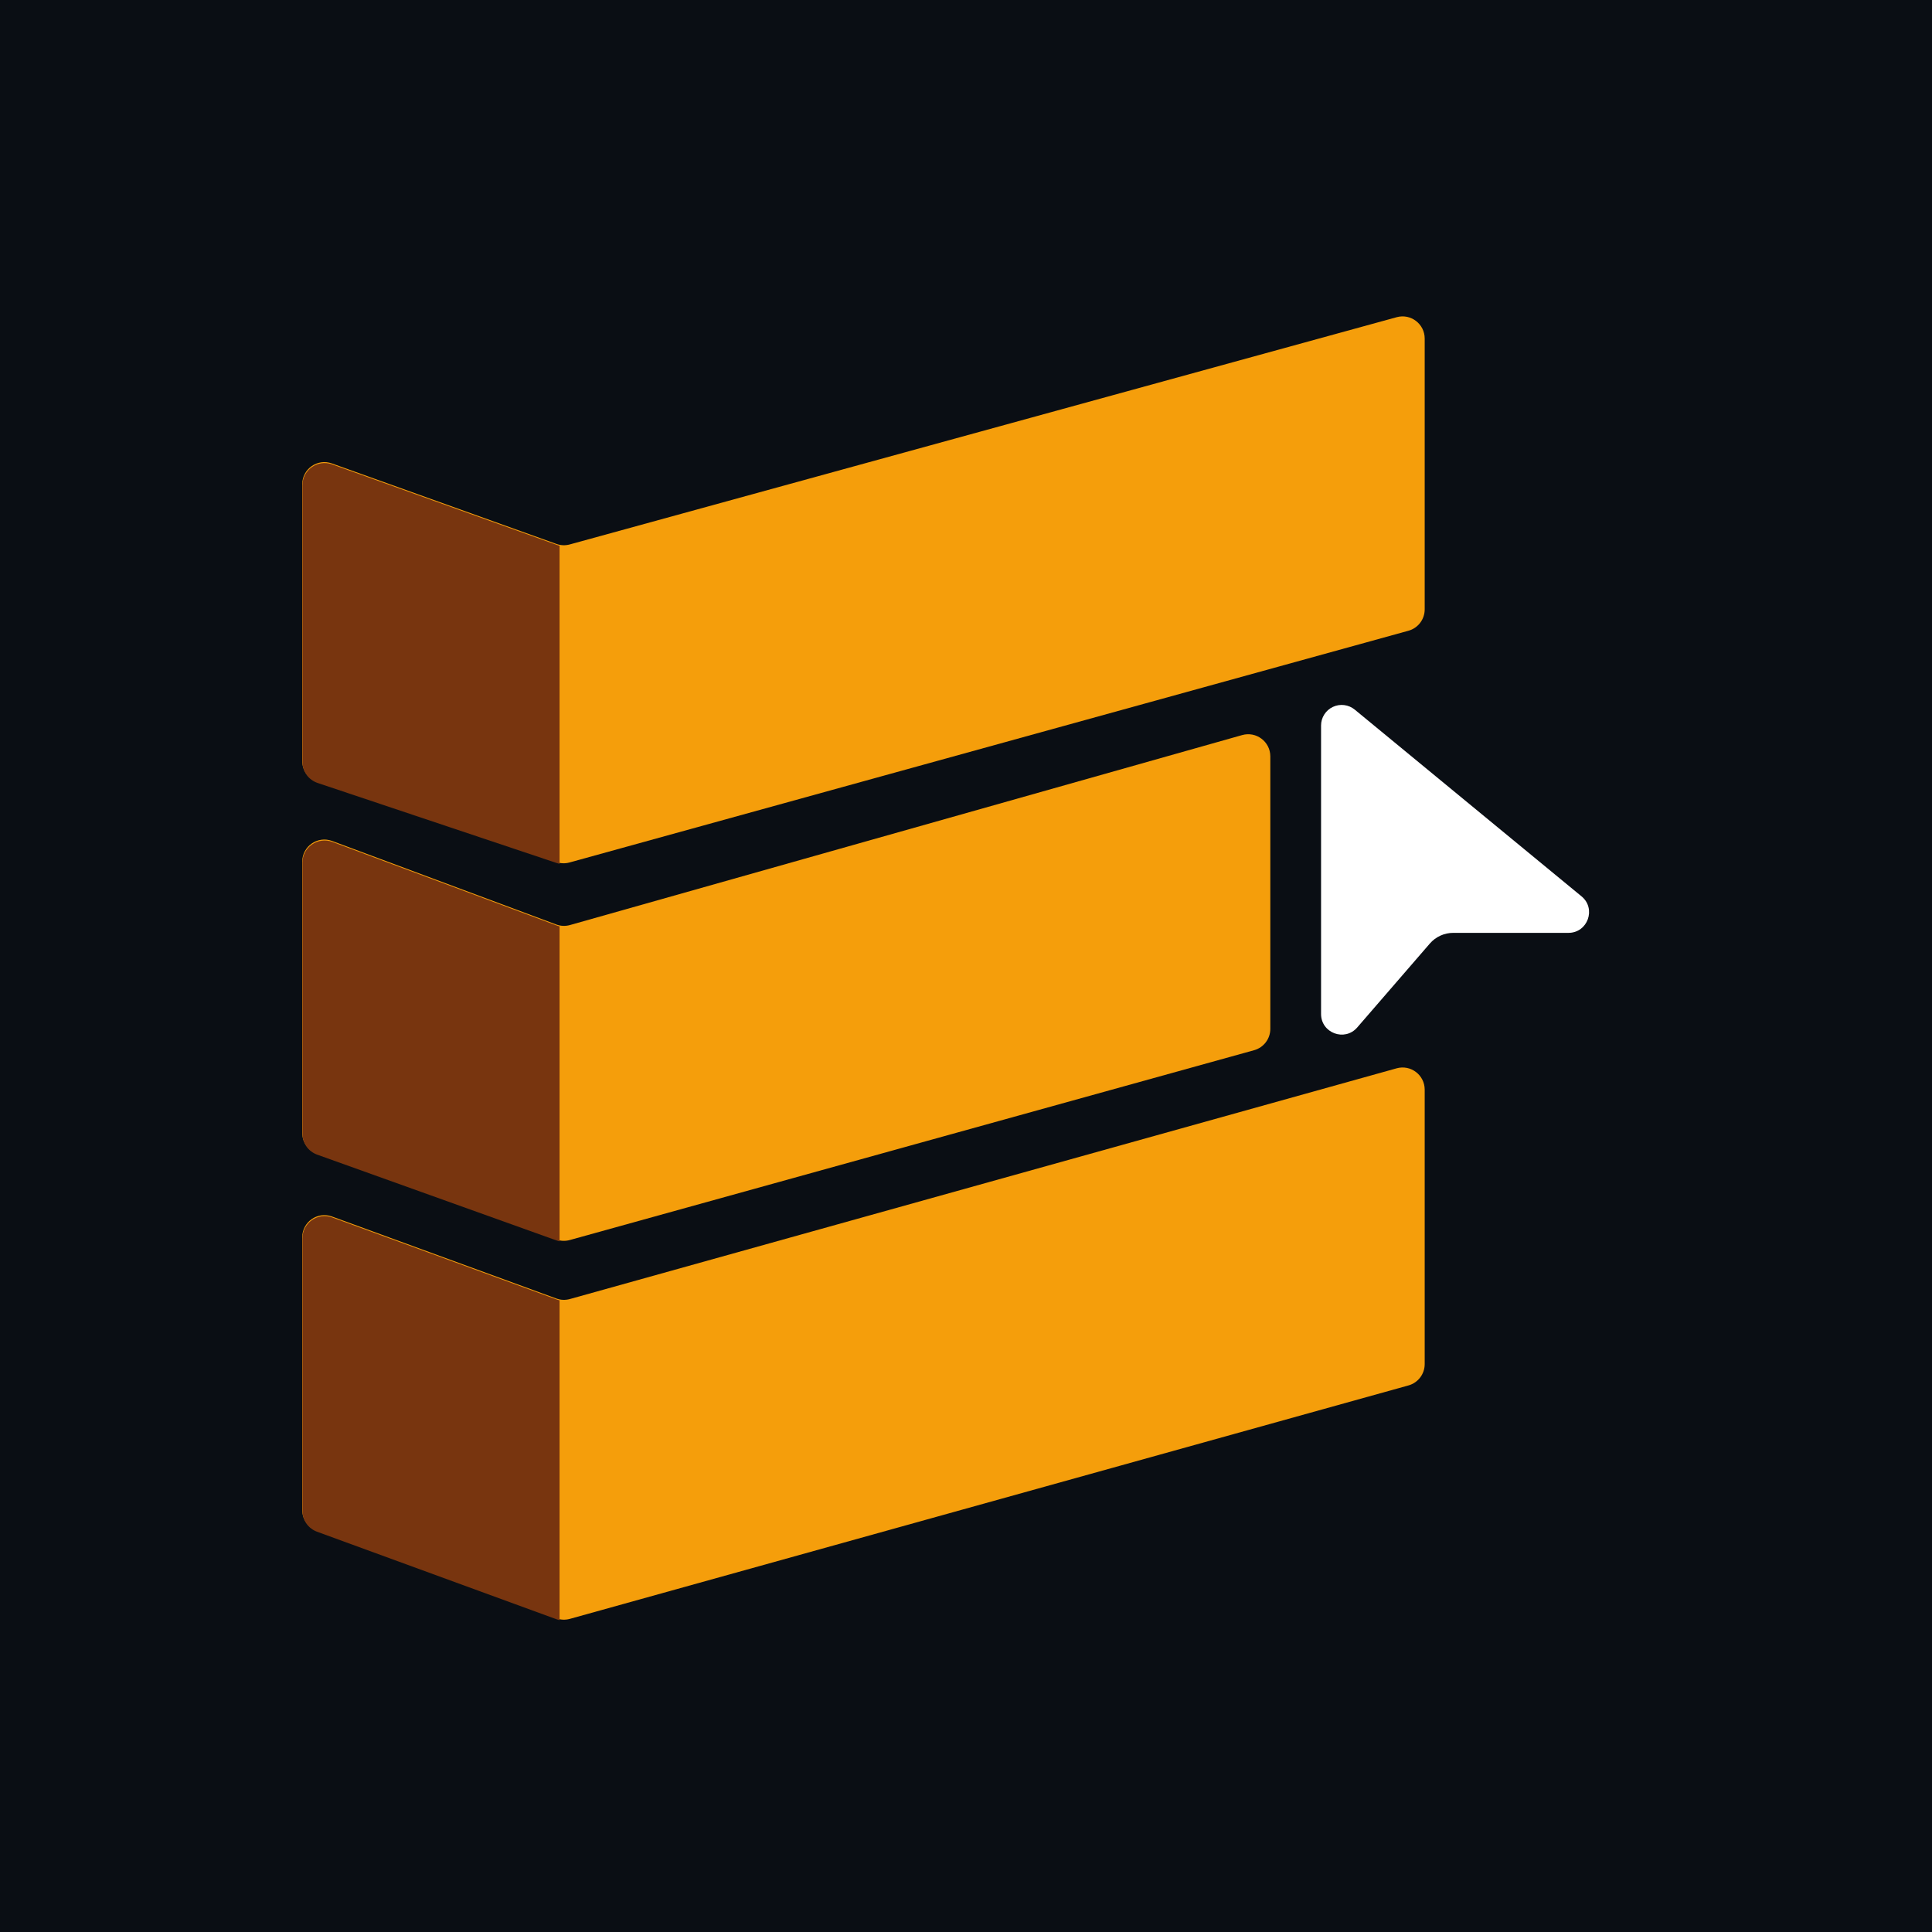
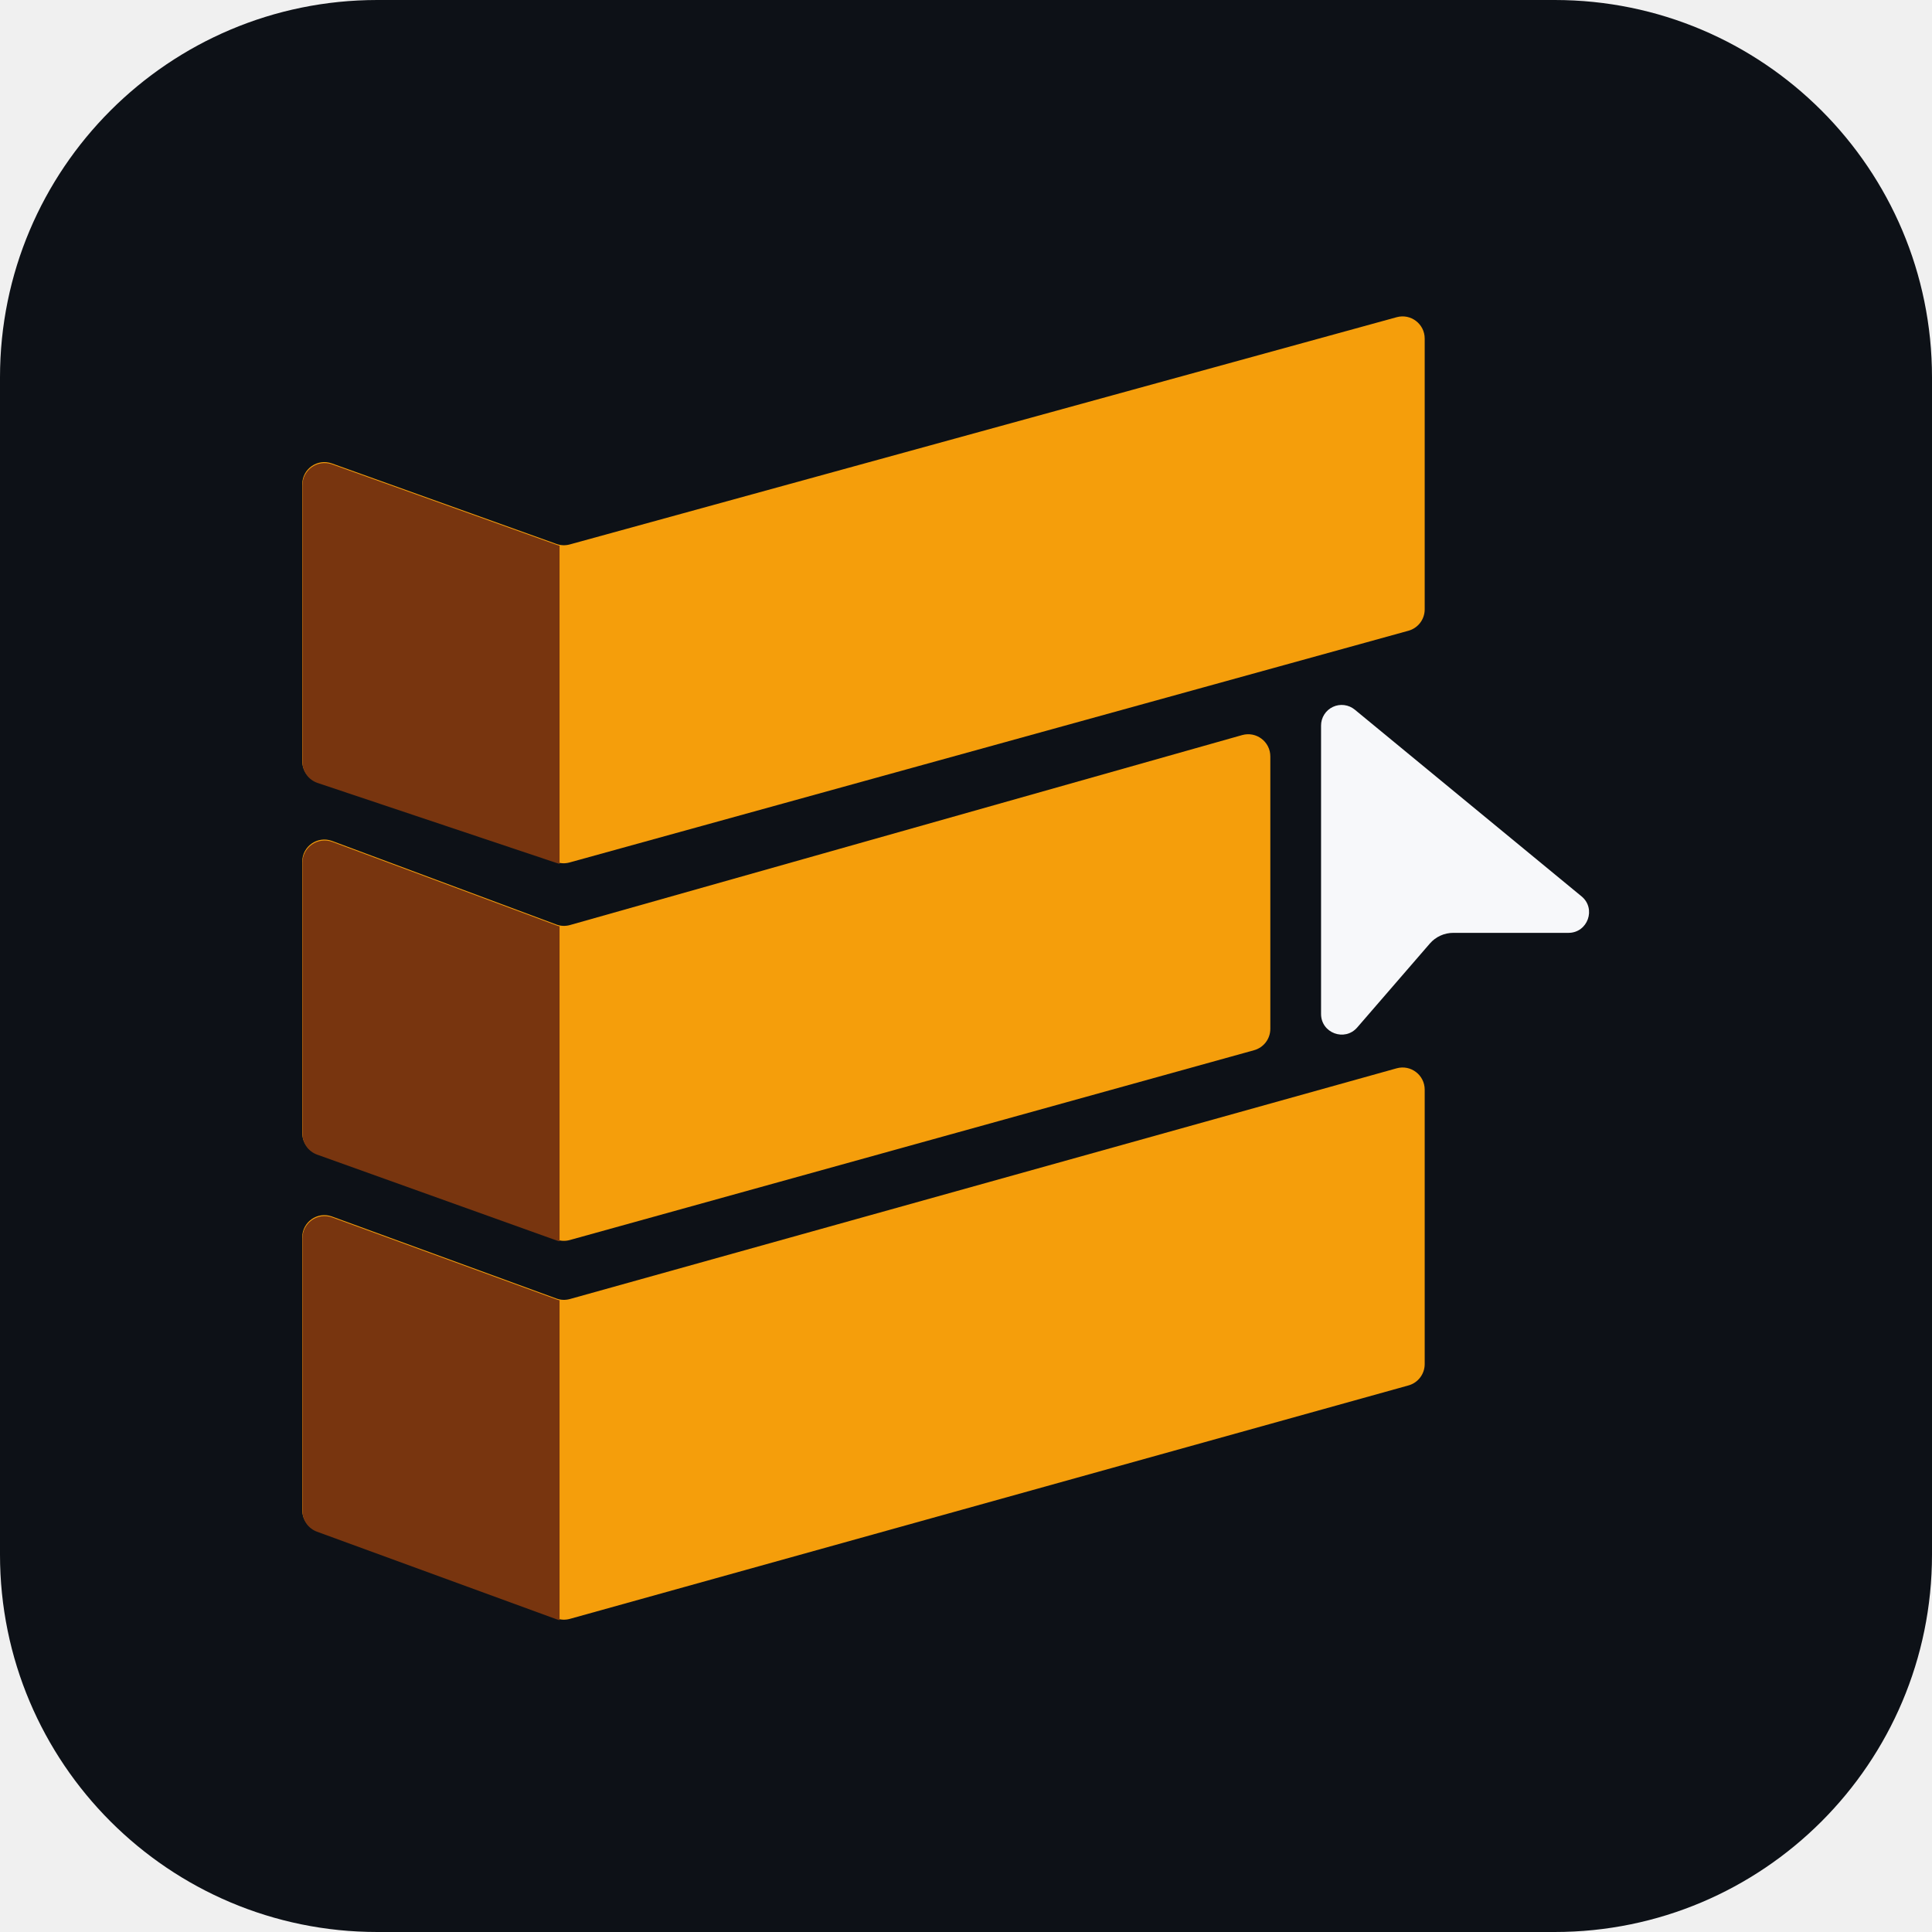
<svg xmlns="http://www.w3.org/2000/svg" width="1024" height="1024" viewBox="0 0 1024 1024" fill="none">
-   <rect width="1024" height="1024" fill="#0A0E14" />
+   <rect width="1024" height="1024" rx="200" fill="#0D1117" />
  <path d="M294.918 288.296L175.887 245.625C168.242 242.884 160.191 248.551 160.191 256.672V403.348C160.191 408.393 163.416 412.874 168.2 414.476L295.012 456.946C297.227 457.688 299.613 457.752 301.864 457.13L746.508 334.305C751.596 332.9 755.119 328.271 755.119 322.993V179.439C755.119 171.691 747.744 166.07 740.274 168.122L301.988 288.565C299.659 289.205 297.191 289.111 294.918 288.296Z" fill="#F59E0B" />
  <path d="M294.814 489.995L176.025 445.729C168.356 442.871 160.191 448.542 160.191 456.726V600.43C160.191 605.385 163.303 609.806 167.967 611.478L294.903 656.983C297.185 657.801 299.664 657.892 302 657.244L664.697 556.635C669.779 555.226 673.296 550.6 673.296 545.327V400.9C673.296 393.118 665.858 387.491 658.369 389.607L302.103 490.291C299.704 490.969 297.151 490.865 294.814 489.995Z" fill="#F59E0B" />
  <path d="M160.191 800.316V655.792C160.191 647.64 168.299 641.971 175.956 644.77L294.863 688.239C297.17 689.082 299.682 689.18 302.047 688.52L740.229 566.23C747.71 564.142 755.119 569.766 755.119 577.533V722.999C755.119 728.268 751.607 732.891 746.531 734.304L302.044 858.037C299.681 858.695 297.171 858.596 294.868 857.754L167.898 811.338C163.27 809.646 160.191 805.243 160.191 800.316Z" fill="#F59E0B" />
-   <path d="M718.054 376.122C716.456 374.805 714.516 373.97 712.461 373.713C710.406 373.456 708.321 373.79 706.448 374.673C704.575 375.557 702.992 376.955 701.883 378.704C700.775 380.454 700.187 382.482 700.188 384.553V537.419C700.188 547.543 712.746 552.217 719.364 544.572L757.848 500.093C759.386 498.317 761.288 496.893 763.425 495.917C765.561 494.941 767.883 494.436 770.232 494.436H831.3C841.544 494.436 846.152 481.593 838.246 475.085L718.054 376.122Z" fill="white" />
-   <mask id="mask0_1849_1313" style="mask-type:alpha" maskUnits="userSpaceOnUse" x="160" y="168" width="596" height="691">
+   <path d="M718.054 376.122C716.456 374.805 714.516 373.97 712.461 373.713C710.406 373.456 708.321 373.79 706.448 374.673C704.575 375.557 702.992 376.955 701.883 378.704C700.775 380.454 700.187 382.482 700.188 384.553V537.419C700.188 547.543 712.746 552.217 719.364 544.572L757.848 500.093C759.386 498.317 761.288 496.893 763.425 495.917C765.561 494.941 767.883 494.436 770.232 494.436H831.3C841.544 494.436 846.152 481.593 838.246 475.085L718.054 376.122Z" fill="#F7F8FA" />
+   <mask id="mask0_1852_1379" style="mask-type:alpha" maskUnits="userSpaceOnUse" x="160" y="168" width="596" height="691">
    <path d="M295.043 288.796L176.012 246.125C168.367 243.384 160.316 249.051 160.316 257.172V403.848C160.316 408.893 163.541 413.374 168.325 414.976L295.137 457.446C297.352 458.188 299.738 458.252 301.989 457.63L746.633 334.805C751.721 333.4 755.244 328.771 755.244 323.493V179.939C755.244 172.191 747.869 166.57 740.399 168.622L302.113 289.065C299.784 289.705 297.316 289.611 295.043 288.796Z" fill="#0D1117" />
    <path d="M294.939 490.495L176.15 446.229C168.481 443.371 160.316 449.042 160.316 457.226V600.93C160.316 605.885 163.428 610.306 168.092 611.978L295.028 657.483C297.31 658.301 299.789 658.392 302.125 657.744L664.822 557.135C669.904 555.726 673.421 551.1 673.421 545.827V401.4C673.421 393.618 665.983 387.991 658.494 390.107L302.228 490.791C299.829 491.469 297.276 491.365 294.939 490.495Z" fill="#0D1117" />
    <path d="M160.316 800.816V656.292C160.316 648.14 168.424 642.471 176.081 645.27L294.988 688.739C297.295 689.582 299.807 689.68 302.172 689.02L740.354 566.73C747.835 564.642 755.244 570.266 755.244 578.033V723.499C755.244 728.768 751.732 733.391 746.656 734.804L302.169 858.537C299.806 859.195 297.296 859.096 294.993 858.254L168.023 811.838C163.395 810.146 160.316 805.743 160.316 800.816Z" fill="#0D1117" />
  </mask>
-   <g mask="url(#mask0_1849_1313)">
+   <g mask="url(#mask0_1852_1379)">
    <rect x="37.742" y="85.656" width="258.834" height="874.299" fill="#78350F" />
  </g>
</svg>
